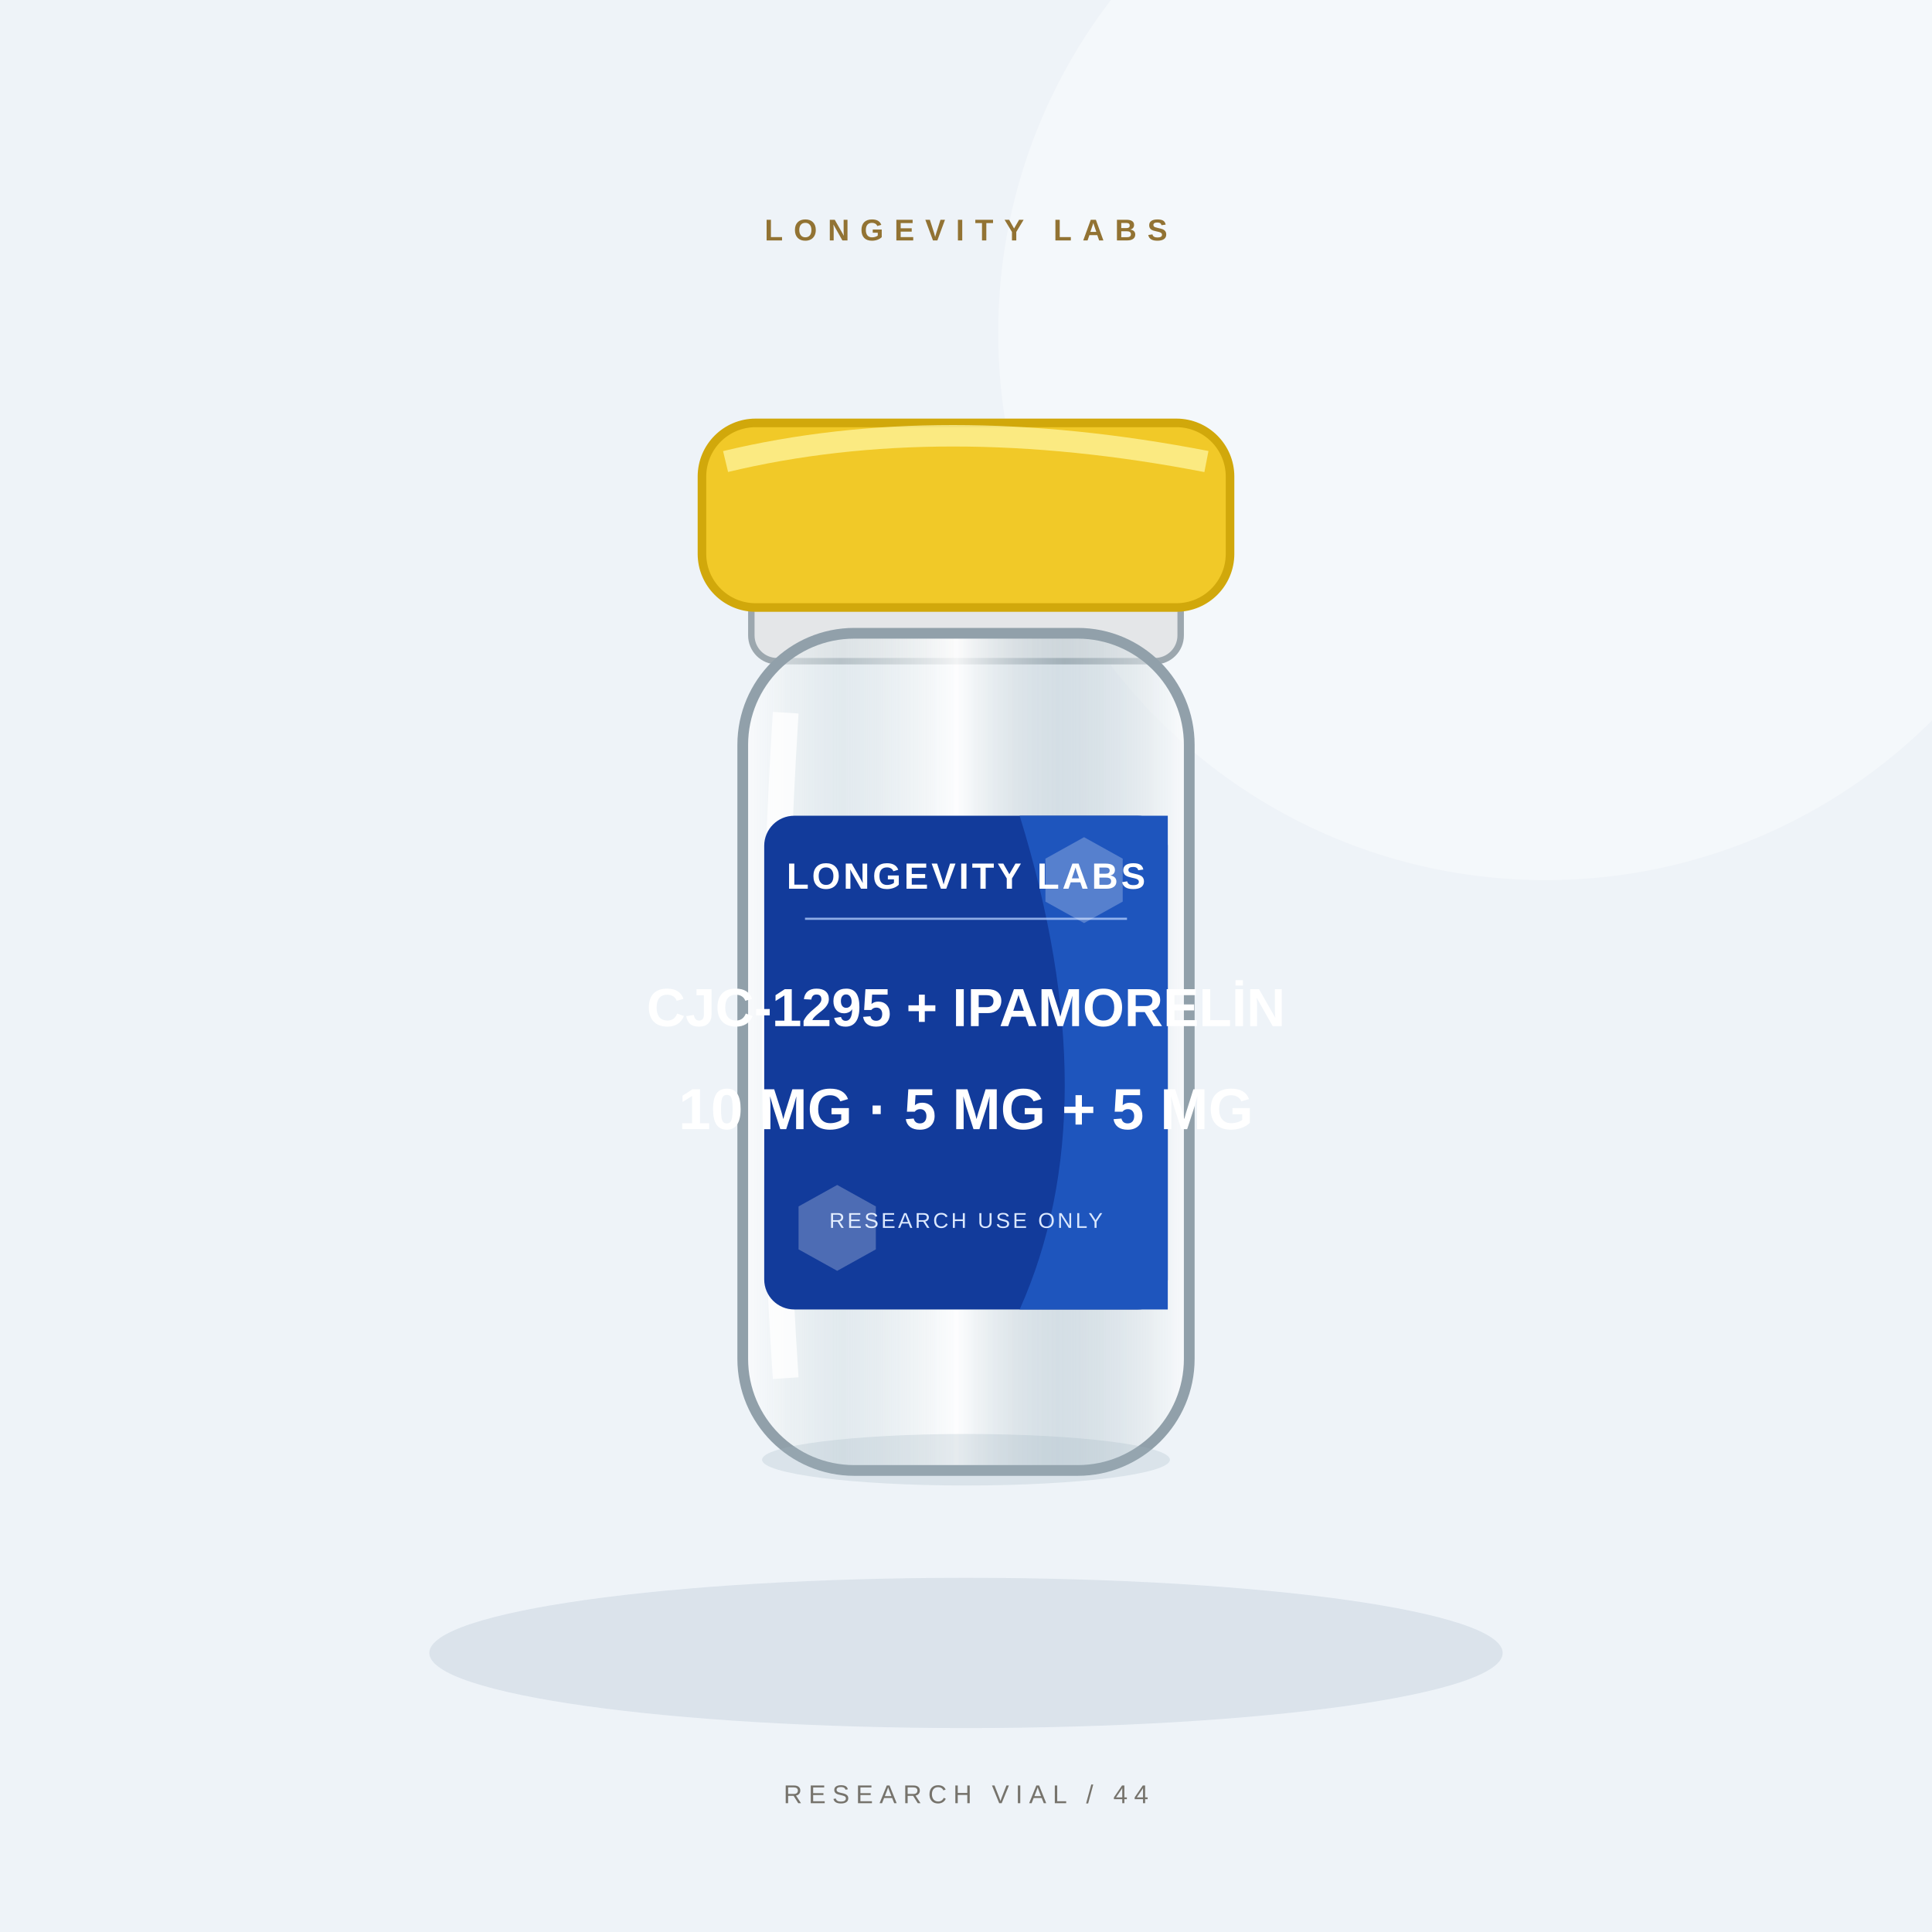
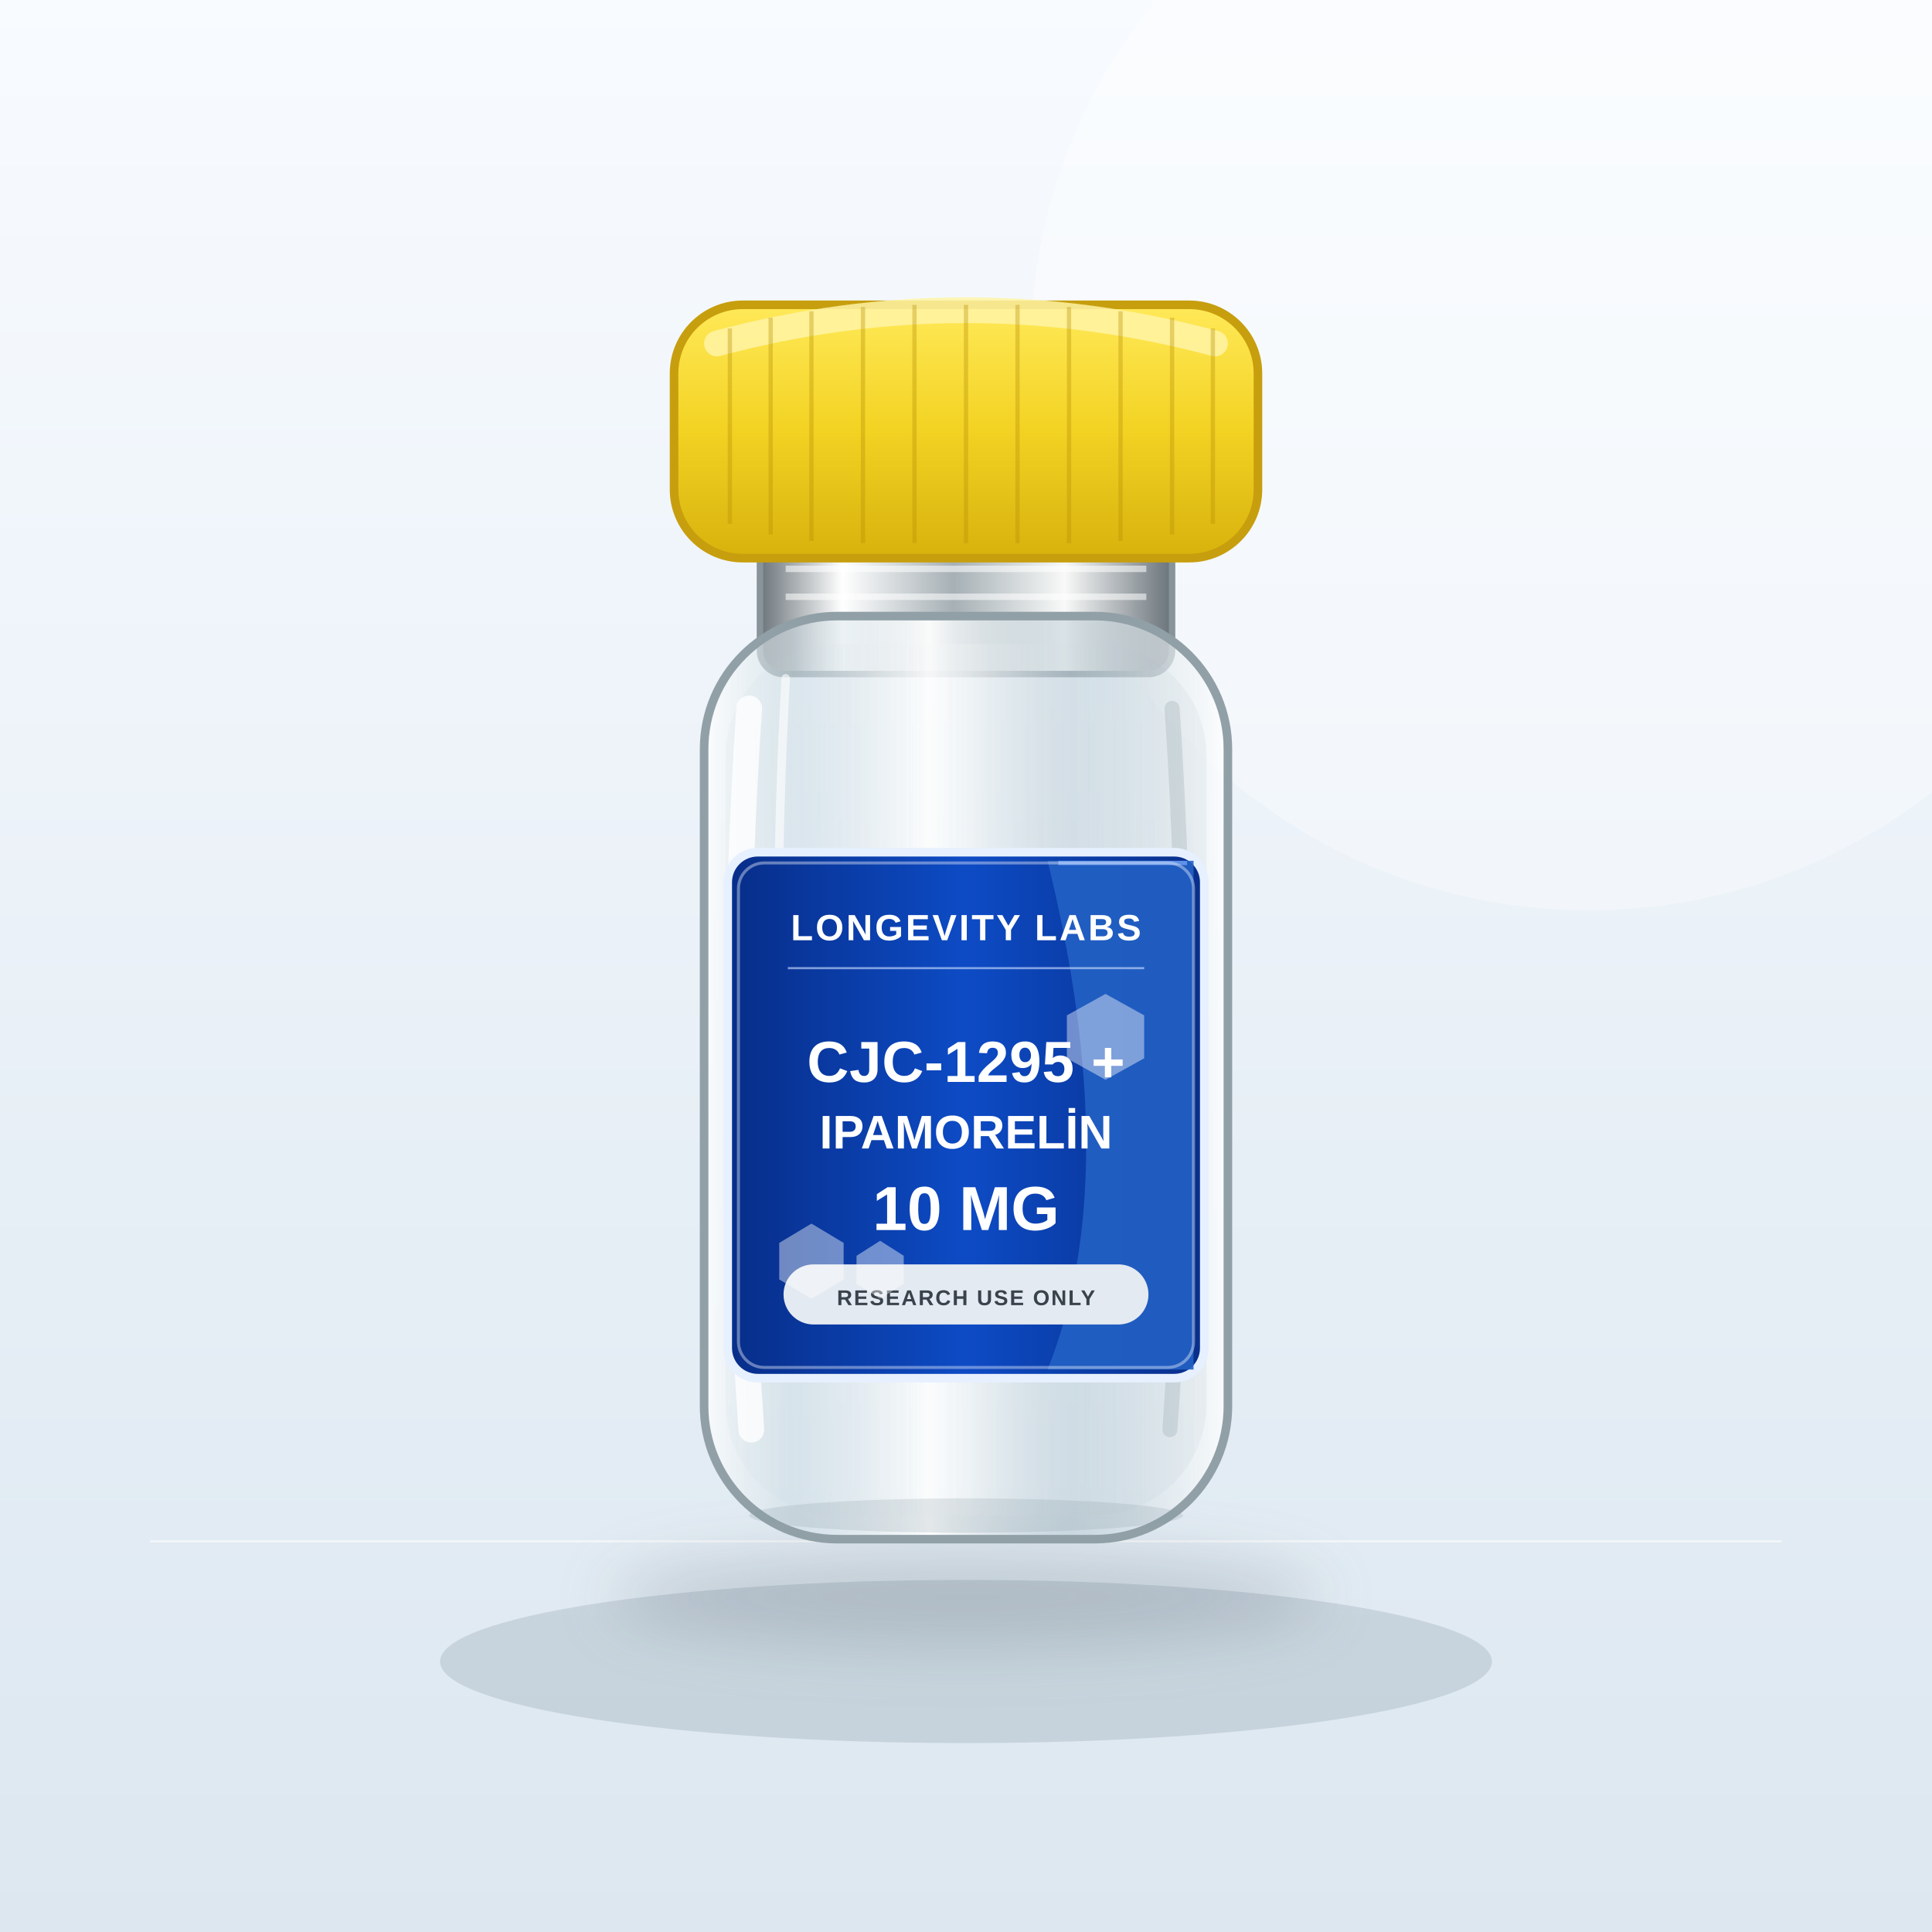
<svg xmlns="http://www.w3.org/2000/svg" width="900" height="900" viewBox="0 0 900 900" role="img" aria-labelledby="title desc">
  <defs>
+     <linearGradient id="vialBg" x2="0" y2="1">
+       <stop stop-color="#f8fbff" />
+       <stop offset="1" stop-color="#dce7f0" />
+     </linearGradient>
+     <linearGradient id="silver" x2="1">
+       <stop stop-color="#6c757b" />
+       <stop offset=".2" stop-color="#fff" />
+       <stop offset=".47" stop-color="#a6b0b5" />
+       <stop offset=".74" stop-color="#f8f9f8" />
+       <stop offset="1" stop-color="#69737a" />
+     </linearGradient>
+     <linearGradient id="yellowCap" x2="0" y2="1">
+       <stop stop-color="#ffe958" />
+       <stop offset=".48" stop-color="#f3d324" />
+       <stop offset="1" stop-color="#d7b20c" />
+     </linearGradient>
+     <linearGradient id="vialGlass" x2="1">
+       <stop stop-color="#fff" stop-opacity=".78" />
+       <stop offset=".17" stop-color="#cedde4" stop-opacity=".5" />
+       <stop offset=".43" stop-color="#fff" stop-opacity=".92" />
+       <stop offset=".7" stop-color="#b8cbd4" stop-opacity=".48" />
+       <stop offset="1" stop-color="#fff" stop-opacity=".8" />
+     </linearGradient>
+     <linearGradient id="innerGlass" x2="1">
+       <stop stop-color="#a8c1ca" stop-opacity=".2" />
+       <stop offset=".5" stop-color="#fff" stop-opacity=".5" />
+       <stop offset="1" stop-color="#91a9b2" stop-opacity=".28" />
+     </linearGradient>
+     <linearGradient id="labelBlue" x2="1">
+       <stop stop-color="#072d88" />
+       <stop offset=".5" stop-color="#0d4bc5" />
+       <stop offset="1" stop-color="#082e8a" />
+     </linearGradient>
    <linearGradient id="clearGlass" x2="1">
      <stop stop-color="#fff" stop-opacity=".72" />
      <stop offset=".22" stop-color="#d5e0e4" stop-opacity=".48" />
      <stop offset=".48" stop-color="#fff" stop-opacity=".86" />
      <stop offset=".72" stop-color="#aec0c9" stop-opacity=".4" />
      <stop offset="1" stop-color="#fff" stop-opacity=".72" />
    </linearGradient>
    <linearGradient id="goldMetal" x2="1">
      <stop stop-color="#8a713d" />
      <stop offset=".25" stop-color="#f2d879" />
      <stop offset=".53" stop-color="#b18d2e" />
      <stop offset=".8" stop-color="#f5da77" />
      <stop offset="1" stop-color="#96782b" />
    </linearGradient>
    <linearGradient id="darkGlass" x2="1">
      <stop stop-color="#080b0c" />
      <stop offset=".26" stop-color="#25292a" />
      <stop offset=".5" stop-color="#090b0b" />
      <stop offset=".76" stop-color="#242727" />
      <stop offset="1" stop-color="#080a0a" />
    </linearGradient>
+     <filter id="softShadow" x="-50%" y="-100%" width="200%" height="300%">
+       <feGaussianBlur stdDeviation="14" />
+     </filter>
  </defs>
-   <rect width="900" height="900" fill="#eef3f8" />
-   <ellipse cx="450" cy="770" rx="250" ry="35" fill="#a8b9ca" opacity=".28" />
-   <circle cx="720" cy="155" r="255" fill="#fff" opacity=".38" />
+   <rect width="900" height="900" fill="url(#vialBg)" />
+   <ellipse cx="450" cy="774" rx="245" ry="38" fill="#6d8290" opacity=".22" />
+   <circle cx="740" cy="164" r="260" fill="#fff" opacity=".34" />
+   <path d="M70 718h760" stroke="#fff" stroke-opacity=".58" />
  <g>
    <g>
-       <rect x="350" y="246" width="200" height="62" rx="12" fill="#e4e6e8" stroke="#9ca7ae" stroke-width="3" />
-       <rect x="327" y="197" width="246" height="86" rx="25" fill="#f1c928" stroke="#d1a80b" stroke-width="4" />
-       <path d="M338 215q100-24 224 0" fill="none" stroke="#fff6a4" stroke-width="10" opacity=".72" />
-       <rect x="346" y="295" width="208" height="390" rx="52" fill="url(#clearGlass)" stroke="#91a0aa" stroke-width="5" />
-       <path d="M366 332q-10 160 0 310" fill="none" stroke="#fff" stroke-width="12" opacity=".8" />
-       <ellipse cx="450" cy="680" rx="95" ry="12" fill="#9eb4c0" opacity=".25" />
-       <rect x="356" y="380" width="188" height="230" rx="14" fill="#123b9b" />
-       <path d="M475 380h69v230h-69q42-94 0-230" fill="#1e55bd" />
-       <text x="450" y="414" text-anchor="middle" fill="#fff" font-family="Arial,sans-serif" font-size="17" font-weight="700" letter-spacing="1.4">LONGEVITY LABS</text>
-       <path d="M375 428h150" stroke="#b7d2ff" opacity=".75" />
-       <text x="450" y="478" text-anchor="middle" fill="#fff" font-family="Arial,sans-serif" font-size="25" font-weight="800">CJC-1295 + IPAMORELİN</text>
-       <text x="450" y="526" text-anchor="middle" fill="#fff" font-family="Arial,sans-serif" font-size="27" font-weight="800">10 MG · 5 MG + 5 MG</text>
-       <text x="450" y="572" text-anchor="middle" fill="#dbe8ff" font-family="Arial,sans-serif" font-size="10" letter-spacing="1.2">RESEARCH USE ONLY</text>
-       <g fill="#fff" opacity=".25">
-         <path d="m505 390 18 10v20l-18 10-18-10v-20z" />
-         <path d="m390 552 18 10v20l-18 10-18-10v-20z" />
+       <ellipse cx="450" cy="744" rx="166" ry="22" fill="#52616a" opacity=".22" filter="url(#softShadow)" />
+       <rect x="354" y="239" width="192" height="75" rx="11" fill="url(#silver)" stroke="#88949a" stroke-width="3" />
+       <path d="M366 252h168M366 265h168M366 278h168" stroke="#fff" stroke-opacity=".55" stroke-width="3" />
+       <rect x="314" y="142" width="272" height="118" rx="32" fill="url(#yellowCap)" stroke="#c79e0d" stroke-width="4" />
+       <path d="M334 160Q450 129 566 160" fill="none" stroke="#fff4a6" stroke-width="12" stroke-linecap="round" opacity=".84" />
+       <g stroke="#b88f08" stroke-opacity=".37" stroke-width="2">
+         <path d="M340 153v91M359 148v101M378 145v107M402 143v110M426 142v111M450 142v111M474 142v111M498 143v110M522 145v107M546 148v101M565 153v91" />
      </g>
+       <rect x="328" y="287" width="244" height="430" rx="62" fill="url(#vialGlass)" stroke="#91a0a7" stroke-width="4" />
+       <rect x="338" y="300" width="224" height="406" rx="52" fill="url(#innerGlass)" opacity=".34" />
+       <path d="M349 330Q338 493 350 666" fill="none" stroke="#fff" stroke-width="12" stroke-linecap="round" opacity=".78" />
+       <path d="M366 316Q359 445 366 558" fill="none" stroke="#fff" stroke-width="4" stroke-linecap="round" opacity=".6" />
+       <path d="M546 330Q557 493 545 666" fill="none" stroke="#90a1a9" stroke-width="7" stroke-linecap="round" opacity=".28" />
+       <ellipse cx="450" cy="706" rx="101" ry="8" fill="#879aa4" opacity=".22" />
+       <rect x="339" y="397" width="222" height="245" rx="14" fill="url(#labelBlue)" stroke="#e7f0ff" stroke-width="4" />
+       <path d="M488 401h68v237h-68q36-90 0-237" fill="#2260c4" opacity=".9" />
+       <path d="M493 402h60" stroke="#71a2f3" stroke-width="2" opacity=".76" />
+       <text x="450" y="438" text-anchor="middle" fill="#fff" font-family="Arial,sans-serif" font-size="17" font-weight="800" letter-spacing="1.1">LONGEVITY LABS</text>
+       <path d="M367 451h166" stroke="#c8dcff" stroke-opacity=".62" />
+       <text x="450" y="504" text-anchor="middle" fill="#fff" font-family="Arial,sans-serif" font-size="27" font-weight="800" letter-spacing=".2">CJC-1295 +</text>
+       <text x="450" y="535" text-anchor="middle" fill="#fff" font-family="Arial,sans-serif" font-size="22" font-weight="800">IPAMORELİN</text>
+       <text x="450" y="573" text-anchor="middle" fill="#fff" font-family="Arial,sans-serif" font-size="29" font-weight="800">10 MG</text>
+       <rect x="365" y="589" width="170" height="28" rx="14" fill="#e4eaf1" />
+       <text x="450" y="608" text-anchor="middle" fill="#39434b" font-family="Arial,sans-serif" font-size="10" font-weight="700" letter-spacing=".7">RESEARCH USE ONLY</text>
+       <g fill="#fff" opacity=".42">
+         <path d="m515 463 18 10v20l-18 10-18-10v-20z" />
+         <path d="m378 570 15 9v17l-15 9-15-9v-17z" />
+         <path d="m410 578 11 7v13l-11 7-11-7v-13z" />
+       </g>
+       <rect x="344" y="402" width="212" height="235" rx="12" fill="none" stroke="#f5f8ff" stroke-opacity=".4" stroke-width="1.4" />
    </g>
  </g>
-   <text x="450" y="112" text-anchor="middle" fill="#927333" font-family="Arial,sans-serif" font-size="14" font-weight="700" letter-spacing="5">LONGEVITY LABS</text>
-   <text x="450" y="840" text-anchor="middle" fill="#76736c" font-family="Arial,sans-serif" font-size="12" letter-spacing="3">RESEARCH VIAL / 44</text>
</svg>
